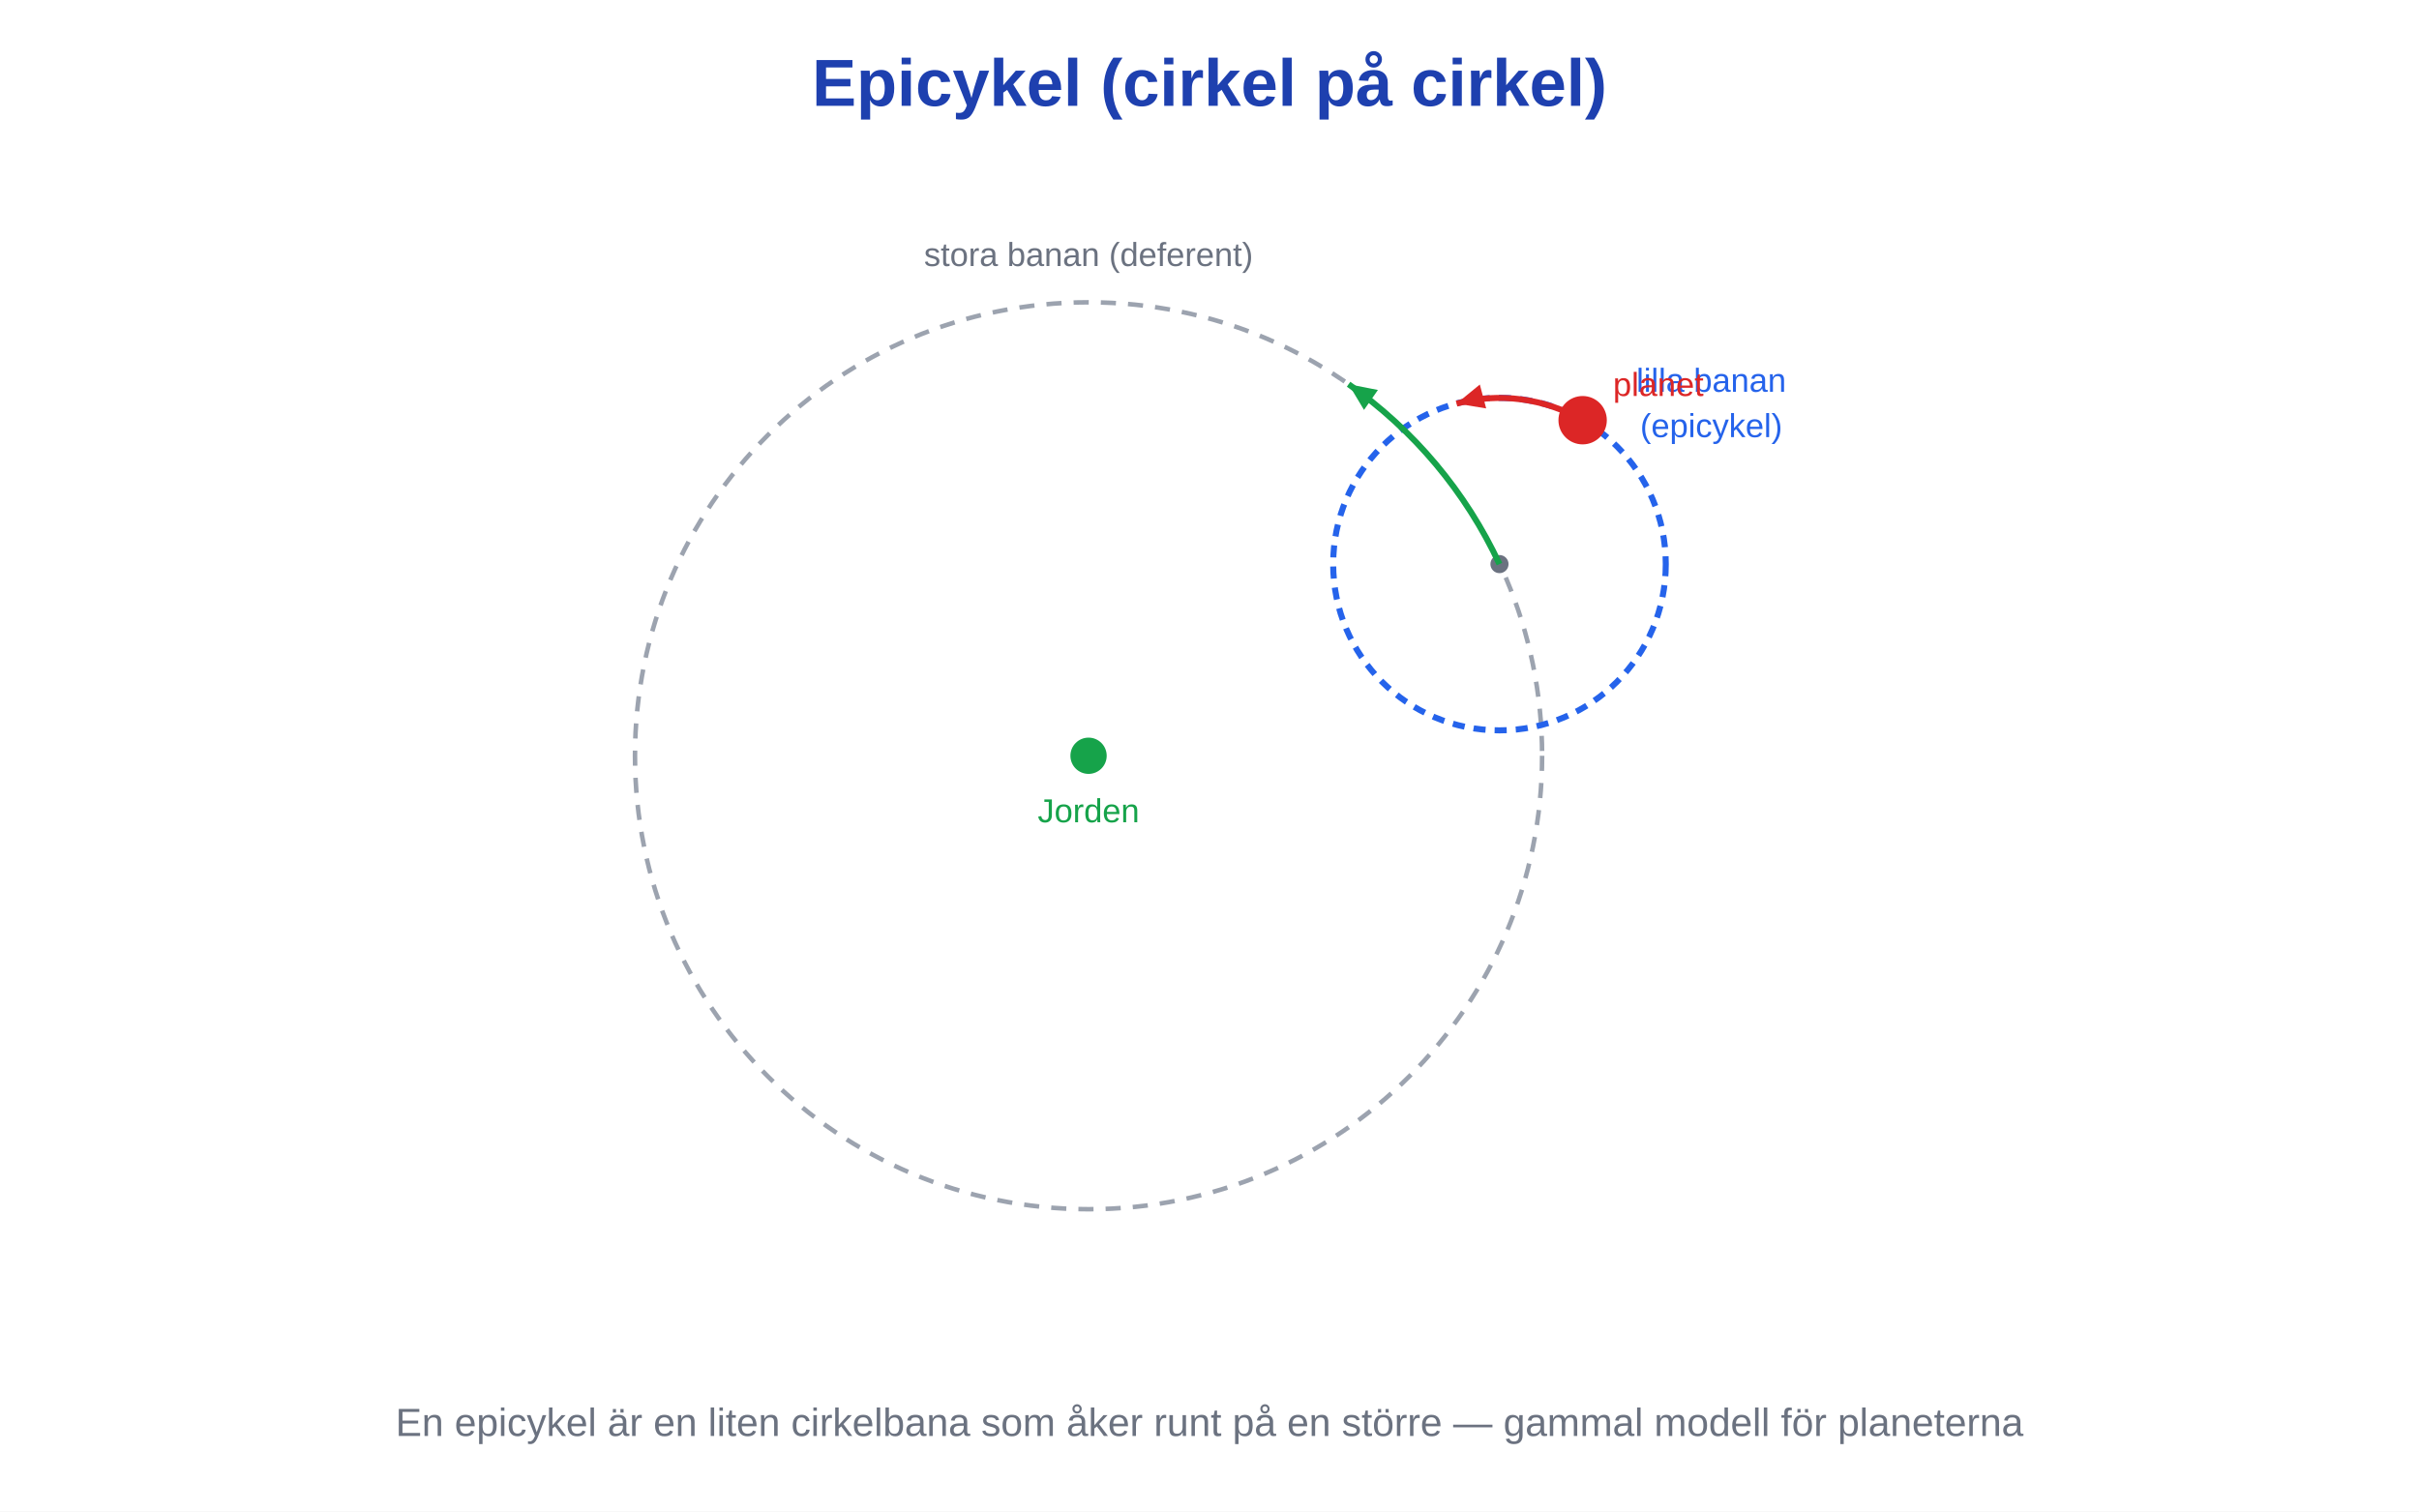
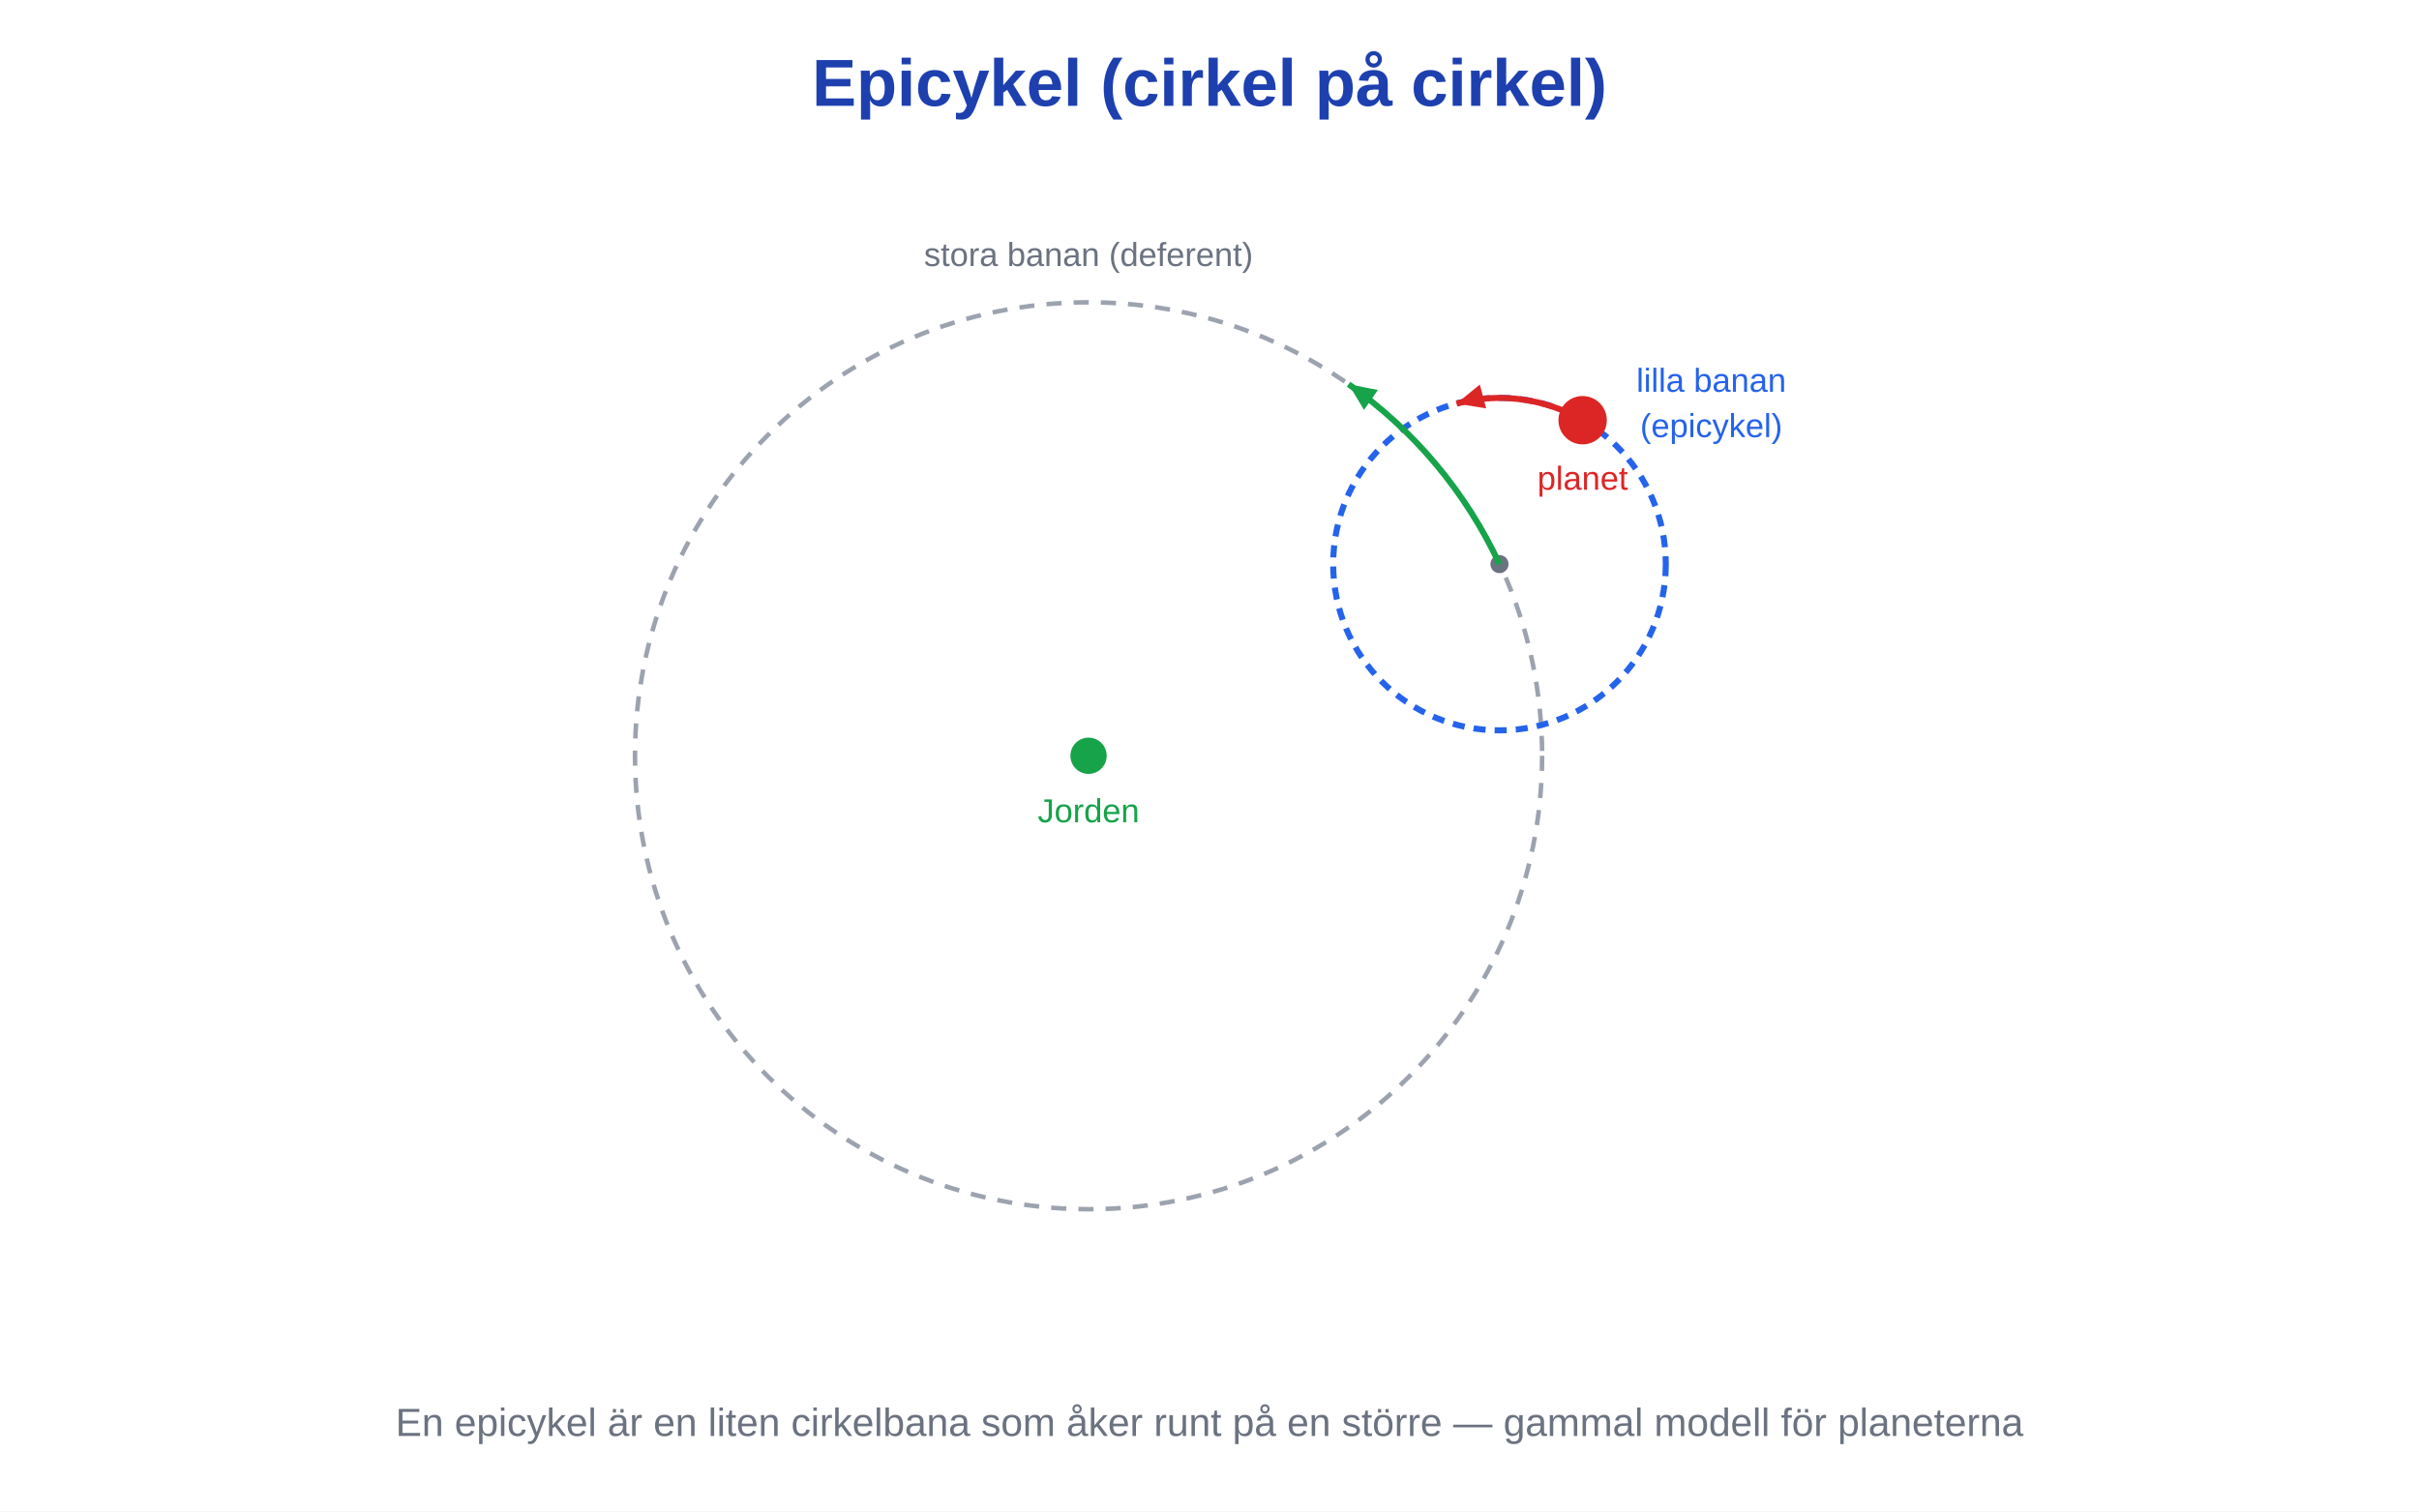
<svg xmlns="http://www.w3.org/2000/svg" viewBox="0 0 800 500" width="800" height="500">
  <rect width="800" height="500" fill="white" />
  <text x="400" y="35" font-family="Arial,sans-serif" font-size="22" fill="#1e40af" text-anchor="middle" font-weight="bold">Epicykel (cirkel på cirkel)</text>
  <circle cx="360" cy="250" r="6" fill="#16a34a" />
  <text x="360" y="272" font-family="Arial,sans-serif" font-size="11" fill="#16a34a" text-anchor="middle">Jorden</text>
  <circle cx="360" cy="250" r="150" stroke="#9ca3af" stroke-width="1.5" stroke-dasharray="5,4" fill="none" />
  <text x="360" y="88" font-family="Arial,sans-serif" font-size="11" fill="#6b7280" text-anchor="middle">stora banan (deferent)</text>
  <circle cx="495.9" cy="186.6" r="55" stroke="#2563eb" stroke-width="2" stroke-dasharray="4,3" fill="none" />
  <circle cx="495.9" cy="186.6" r="3" fill="#6b7280" />
  <text x="565.946" y="129.607" font-family="Arial,sans-serif" font-size="11" fill="#2563eb" text-anchor="middle">lilla banan</text>
  <text x="565.946" y="144.607" font-family="Arial,sans-serif" font-size="11" fill="#2563eb" text-anchor="middle">(epicykel)</text>
  <circle cx="523.4" cy="139.0" r="8" fill="#dc2626" />
-   <text x="533.446" y="130.976" font-family="Arial,sans-serif" font-size="11" fill="#dc2626" text-anchor="start">planet</text>
+   <text x="523.4" y="162.0" font-family="Arial,sans-serif" font-size="11" fill="#dc2626" text-anchor="middle">planet</text>
  <path d="M 523.4 139.0 A 55 55 0 0 0 481.7 133.5" stroke="#dc2626" stroke-width="2" fill="none" />
  <polygon points="481.7,133.5 489.4,127.2 491.5,135.1" fill="#dc2626" />
  <path d="M 495.9 186.6 A 150 150 0 0 0 446.0 127.1" stroke="#16a34a" stroke-width="2" fill="none" />
  <polygon points="446.0,127.1 455.7,129.0 451.1,135.6" fill="#16a34a" />
  <text x="400" y="475" font-family="Arial,sans-serif" font-size="13" fill="#6b7280" text-anchor="middle">En epicykel är en liten cirkelbana som åker runt på en större — gammal modell för planeterna</text>
</svg>
